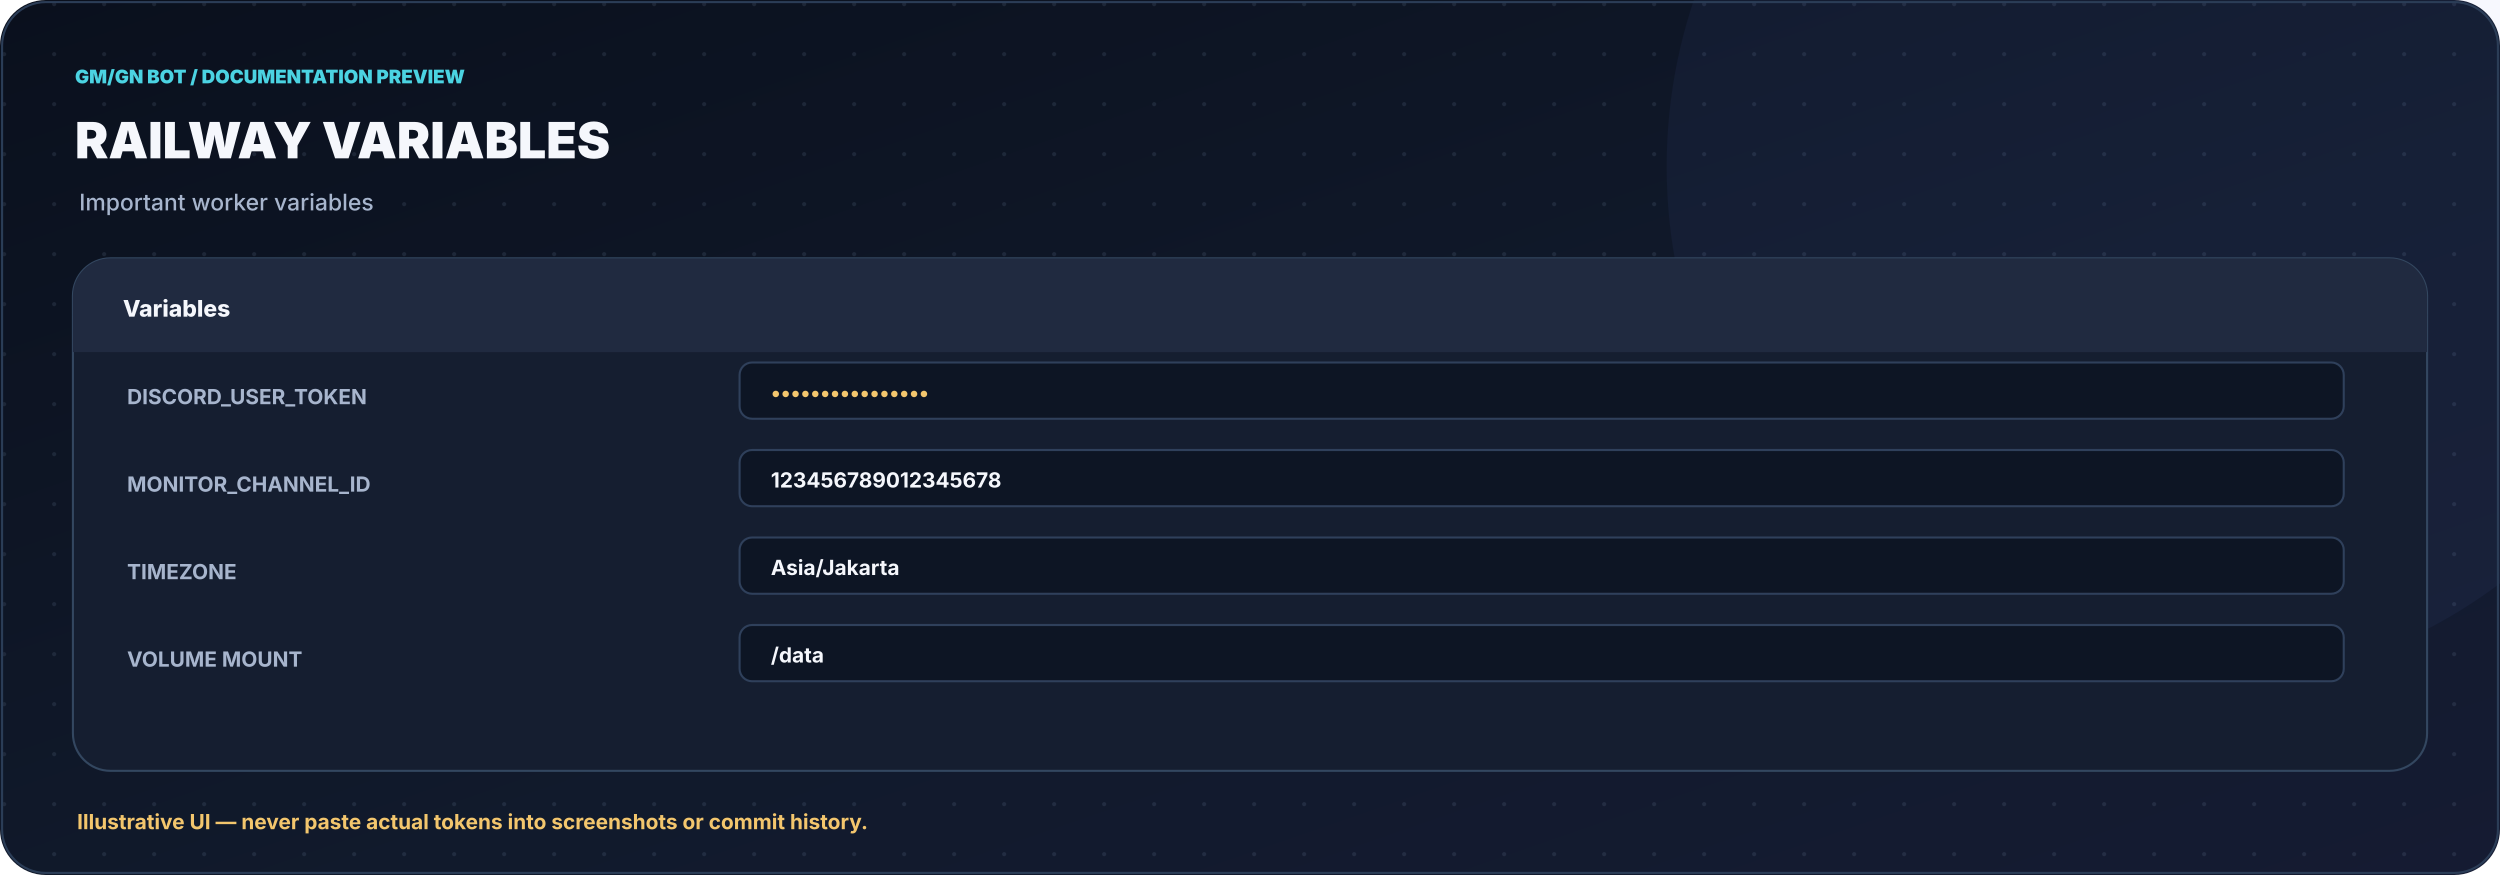
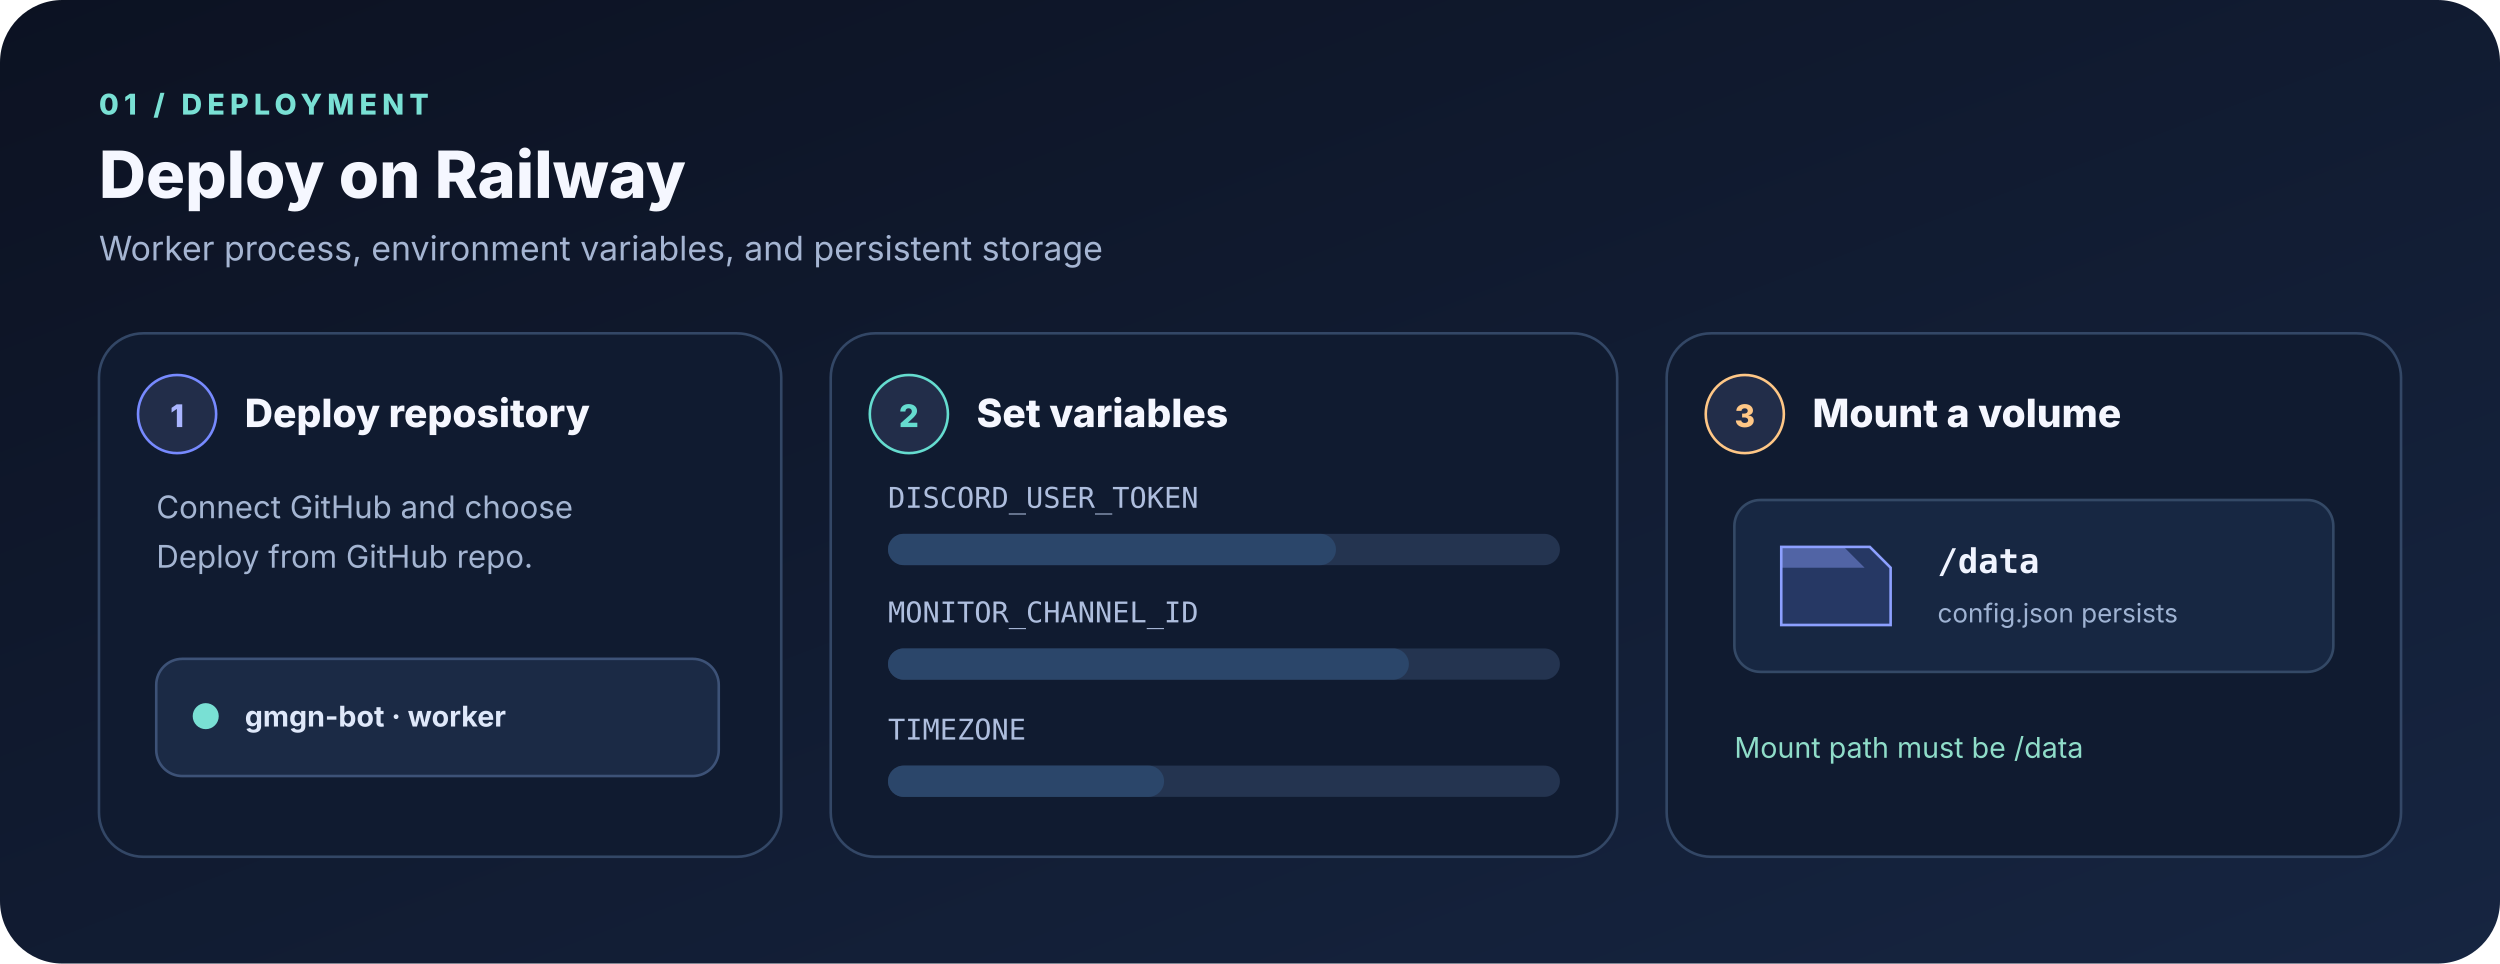
- <svg xmlns="http://www.w3.org/2000/svg" width="1200" height="420" viewBox="0 0 1200 420" role="img" aria-labelledby="title desc">
+ <svg xmlns="http://www.w3.org/2000/svg" width="960" height="370" viewBox="0 0 960 370" role="img" aria-label="Deploy on Railway">
  <defs>
    <linearGradient id="bg" x1="0" y1="0" x2="1" y2="1">
-       <stop stop-color="#0A101D" />
-       <stop offset=".58" stop-color="#111A2C" />
-       <stop offset="1" stop-color="#151B32" />
+       <stop stop-color="#0C1222" />
+       <stop offset="1" stop-color="#162541" />
    </linearGradient>
-     <linearGradient id="accent" x1="0" y1="0" x2="1" y2="1">
-       <stop stop-color="#6679F4" />
-       <stop offset=".55" stop-color="#A898FF" />
-       <stop offset="1" stop-color="#4BD3E2" />
+     <linearGradient id="line" x1="0" y1="0" x2="1" y2="0">
+       <stop stop-color="#8E9CFF" />
+       <stop offset="1" stop-color="#79E0D4" />
    </linearGradient>
-     <linearGradient id="warm" x1="0" y1="0" x2="1" y2="1">
-       <stop stop-color="#FF8B75" />
-       <stop offset="1" stop-color="#A898FF" />
-     </linearGradient>
-     <pattern id="dots" width="24" height="24" patternUnits="userSpaceOnUse">
-       <circle cx="2" cy="2" r="1" fill="#9DB0D6" fill-opacity=".12" />
-     </pattern>
-     <filter id="shadow" x="-20%" y="-20%" width="140%" height="140%">
-       <feDropShadow dx="0" dy="8" stdDeviation="8" flood-color="#030713" flood-opacity=".35" />
-     </filter>
  </defs>
-   <rect width="1200" height="420" rx="22" fill="url(#bg)" />
-   <rect width="1200" height="420" rx="22" fill="url(#dots)" />
-   <circle cx="1050" cy="80" r="250" fill="#6679F4" opacity=".055" />
-   <rect x="1" y="1" width="1198" height="418" rx="21" fill="none" stroke="#2B3D57" />
-   <text x="36" y="40" font-family="Inter,Segoe UI,Arial,sans-serif" font-size="9" font-weight="900" fill="#4BD3E2" text-anchor="start">GM/GN BOT  /  DOCUMENTATION PREVIEW</text>
-   <text x="36" y="76" font-family="Inter,Segoe UI,Arial,sans-serif" font-size="24" font-weight="900" fill="#F5F7FC" text-anchor="start">RAILWAY VARIABLES</text>
-   <text x="38" y="101" font-family="Inter,Segoe UI,Arial,sans-serif" font-size="11" font-weight="550" fill="#A7B5CD" text-anchor="start">Important worker variables</text>
-   <rect x="35" y="124" width="1130" height="246" rx="18" fill="#151E30" stroke="#334760" />
-   <rect x="35" y="124" width="1130" height="45" rx="18" fill="#202A40" />
-   <path d="M35 151v18h1130v-18" fill="#202A40" />
-   <text x="59" y="152" font-family="Inter,Segoe UI,Arial,sans-serif" font-size="11" font-weight="800" fill="#F5F7FC" text-anchor="start">Variables</text>
-   <text x="61" y="194" font-family="Inter,Segoe UI,Arial,sans-serif" font-size="10" font-weight="700" fill="#A7B5CD" text-anchor="start">DISCORD_USER_TOKEN</text>
-   <rect x="355" y="174" width="770" height="27" rx="6" fill="#0D1524" stroke="#2F405B" />
-   <text x="370" y="192" font-family="Inter,Segoe UI,Arial,sans-serif" font-size="10" font-weight="650" fill="#F3C66D" text-anchor="start">••••••••••••••••</text>
-   <text x="61" y="236" font-family="Inter,Segoe UI,Arial,sans-serif" font-size="10" font-weight="700" fill="#A7B5CD" text-anchor="start">MONITOR_CHANNEL_ID</text>
-   <rect x="355" y="216" width="770" height="27" rx="6" fill="#0D1524" stroke="#2F405B" />
-   <text x="370" y="234" font-family="Inter,Segoe UI,Arial,sans-serif" font-size="10" font-weight="650" fill="#F5F7FC" text-anchor="start">123456789012345678</text>
-   <text x="61" y="278" font-family="Inter,Segoe UI,Arial,sans-serif" font-size="10" font-weight="700" fill="#A7B5CD" text-anchor="start">TIMEZONE</text>
-   <rect x="355" y="258" width="770" height="27" rx="6" fill="#0D1524" stroke="#2F405B" />
-   <text x="370" y="276" font-family="Inter,Segoe UI,Arial,sans-serif" font-size="10" font-weight="650" fill="#F5F7FC" text-anchor="start">Asia/Jakarta</text>
-   <text x="61" y="320" font-family="Inter,Segoe UI,Arial,sans-serif" font-size="10" font-weight="700" fill="#A7B5CD" text-anchor="start">VOLUME MOUNT</text>
-   <rect x="355" y="300" width="770" height="27" rx="6" fill="#0D1524" stroke="#2F405B" />
-   <text x="370" y="318" font-family="Inter,Segoe UI,Arial,sans-serif" font-size="10" font-weight="650" fill="#F5F7FC" text-anchor="start">/data</text>
-   <text x="37" y="398" font-family="Inter,Segoe UI,Arial,sans-serif" font-size="10" font-weight="700" fill="#F3C66D" text-anchor="start">Illustrative UI — never paste actual tokens into screenshots or commit history.</text>
+   <rect width="960" height="370" rx="24" fill="url(#bg)" />
+   <path d="M0 5H960" stroke="url(#line)" stroke-width="5" />
+   <text x="38" y="44" font-family="Inter,Segoe UI,Arial,sans-serif" font-size="11" font-weight="800" letter-spacing="2" fill="#79E0D4">01 / DEPLOYMENT</text>
+   <text x="38" y="76" font-family="Inter,Segoe UI,Arial,sans-serif" font-size="25" font-weight="800" fill="#F5F7FF">Deploy on Railway</text>
+   <text x="38" y="100" font-family="Inter,Segoe UI,Arial,sans-serif" font-size="13" fill="#A5B5D2">Worker process, environment variables, and persistent storage</text>
+   <rect x="38" y="128" width="262" height="201" rx="17" fill="#101B30" stroke="#334766" />
+   <circle cx="68" cy="159" r="15" fill="#222D49" stroke="#778AFF" />
+   <text x="68" y="164" text-anchor="middle" font-family="Inter,Segoe UI,Arial,sans-serif" font-size="12" font-weight="800" fill="#AAB5FF">1</text>
+   <text x="94" y="164" font-family="Inter,Segoe UI,Arial,sans-serif" font-size="15" font-weight="800" fill="#F5F7FF">Deploy repository</text>
+   <text x="60" y="199" font-family="Inter,Segoe UI,Arial,sans-serif" font-size="12" fill="#A4B5D2">Connect GitHub and choose</text>
+   <text x="60" y="218" font-family="Inter,Segoe UI,Arial,sans-serif" font-size="12" fill="#A4B5D2">Deploy from GitHub repo.</text>
+   <rect x="60" y="253" width="216" height="45" rx="10" fill="#1B2A45" stroke="#3D5277" />
+   <circle cx="79" cy="275" r="5" fill="#79E0D4" />
+   <text x="94" y="279" font-family="Inter,Segoe UI,Arial,sans-serif" font-size="11" font-weight="700" fill="#DFE8FA">gmgn-bot · worker</text>
+   <rect x="319" y="128" width="302" height="201" rx="17" fill="#101B30" stroke="#334766" />
+   <circle cx="349" cy="159" r="15" fill="#222D49" stroke="#65DCCF" />
+   <text x="349" y="164" text-anchor="middle" font-family="Inter,Segoe UI,Arial,sans-serif" font-size="12" font-weight="800" fill="#65DCCF">2</text>
+   <text x="375" y="164" font-family="Inter,Segoe UI,Arial,sans-serif" font-size="15" font-weight="800" fill="#F5F7FF">Set variables</text>
+   <text x="341" y="195" font-family="ui-monospace,Consolas,monospace" font-size="11" fill="#AEBEDE">DISCORD_USER_TOKEN</text>
+   <rect x="341" y="205" width="258" height="12" rx="6" fill="#243450" />
+   <rect x="341" y="205" width="172" height="12" rx="6" fill="#2B466A" />
+   <text x="341" y="239" font-family="ui-monospace,Consolas,monospace" font-size="11" fill="#AEBEDE">MONITOR_CHANNEL_ID</text>
+   <rect x="341" y="249" width="258" height="12" rx="6" fill="#243450" />
+   <rect x="341" y="249" width="200" height="12" rx="6" fill="#2B466A" />
+   <text x="341" y="284" font-family="ui-monospace,Consolas,monospace" font-size="11" fill="#AEBEDE">TIMEZONE</text>
+   <rect x="341" y="294" width="258" height="12" rx="6" fill="#243450" />
+   <rect x="341" y="294" width="106" height="12" rx="6" fill="#2B466A" />
+   <rect x="640" y="128" width="282" height="201" rx="17" fill="#101B30" stroke="#334766" />
+   <circle cx="670" cy="159" r="15" fill="#222D49" stroke="#FFC786" />
+   <text x="670" y="164" text-anchor="middle" font-family="Inter,Segoe UI,Arial,sans-serif" font-size="12" font-weight="800" fill="#FFC786">3</text>
+   <text x="696" y="164" font-family="Inter,Segoe UI,Arial,sans-serif" font-size="15" font-weight="800" fill="#F5F7FF">Mount a volume</text>
+   <rect x="666" y="192" width="230" height="66" rx="10" fill="#172742" stroke="#344966" />
+   <path d="M684 210h34l8 8v22h-42z" fill="#6C85FF" fill-opacity=".18" stroke="#8DA0FF" />
+   <path d="M684 210h24l8 8h-32z" fill="#8DA0FF" fill-opacity=".42" />
+   <text x="744" y="220" font-family="ui-monospace,Consolas,monospace" font-size="13" font-weight="700" fill="#F0F4FF">/data</text>
+   <text x="744" y="239" font-family="Inter,Segoe UI,Arial,sans-serif" font-size="10" fill="#9FB3D3">config.json persists</text>
+   <text x="666" y="291" font-family="Inter,Segoe UI,Arial,sans-serif" font-size="11" fill="#8FDDC9">Mount path must be /data</text>
</svg>
